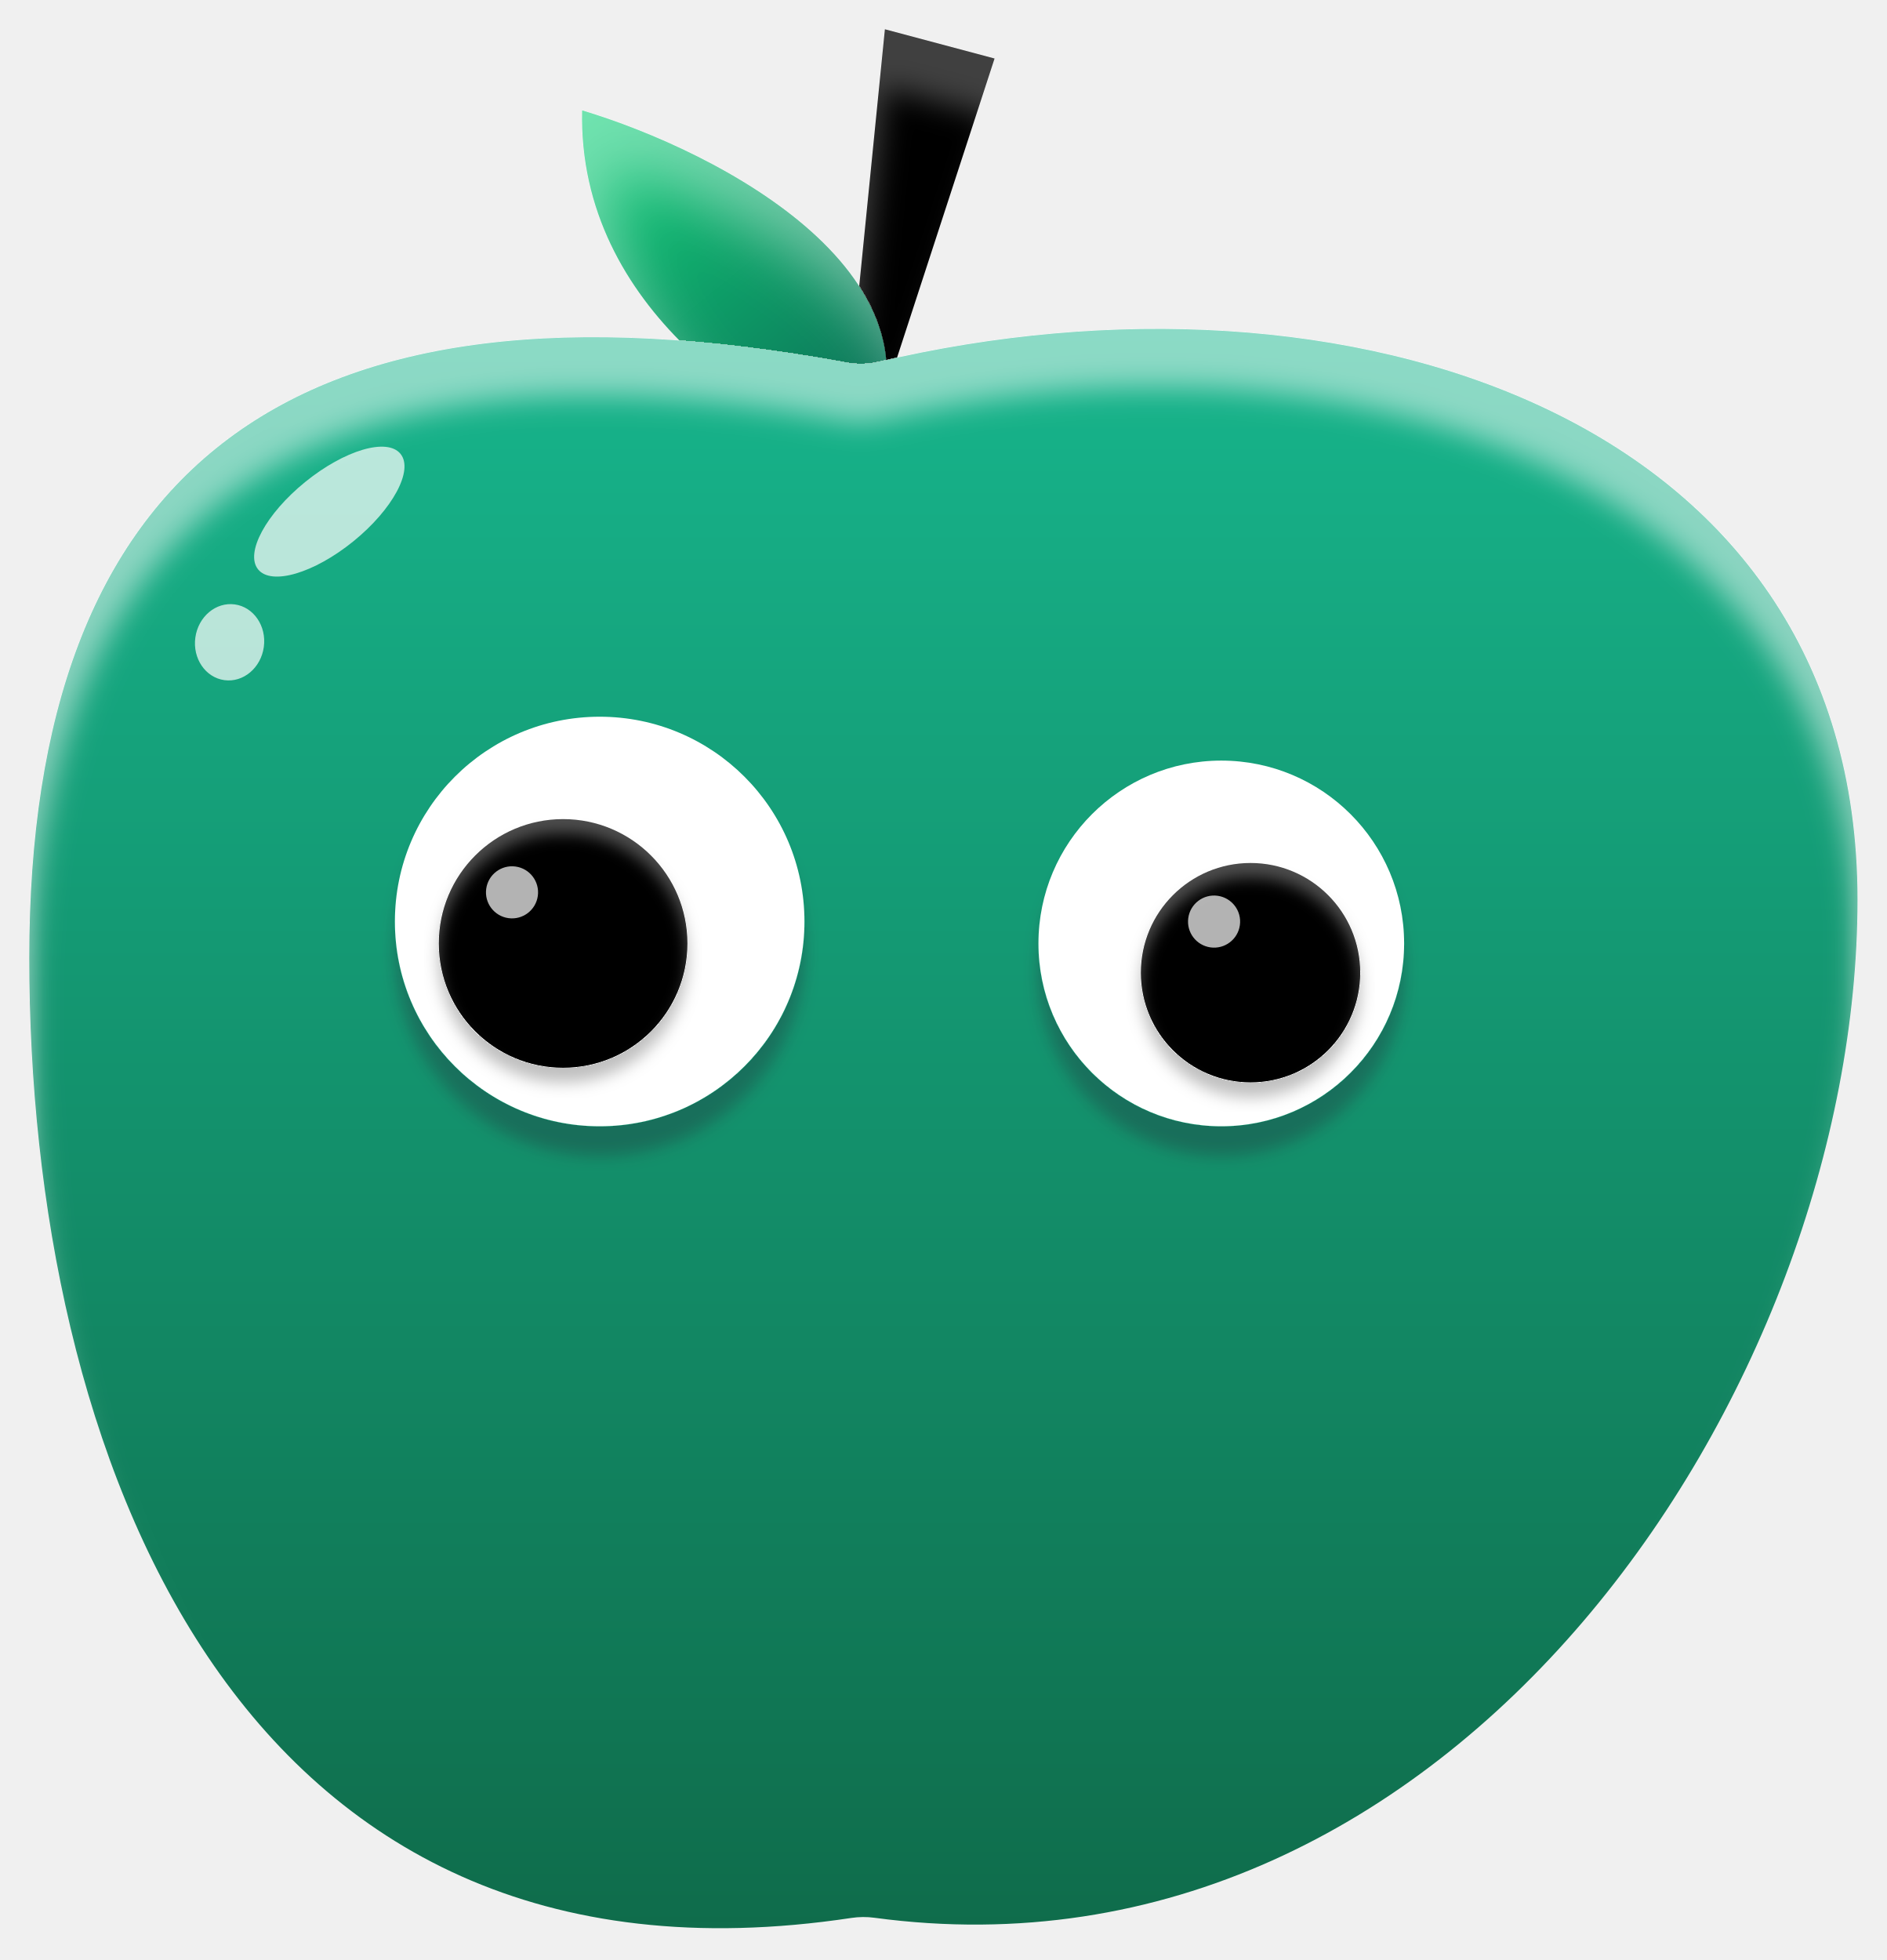
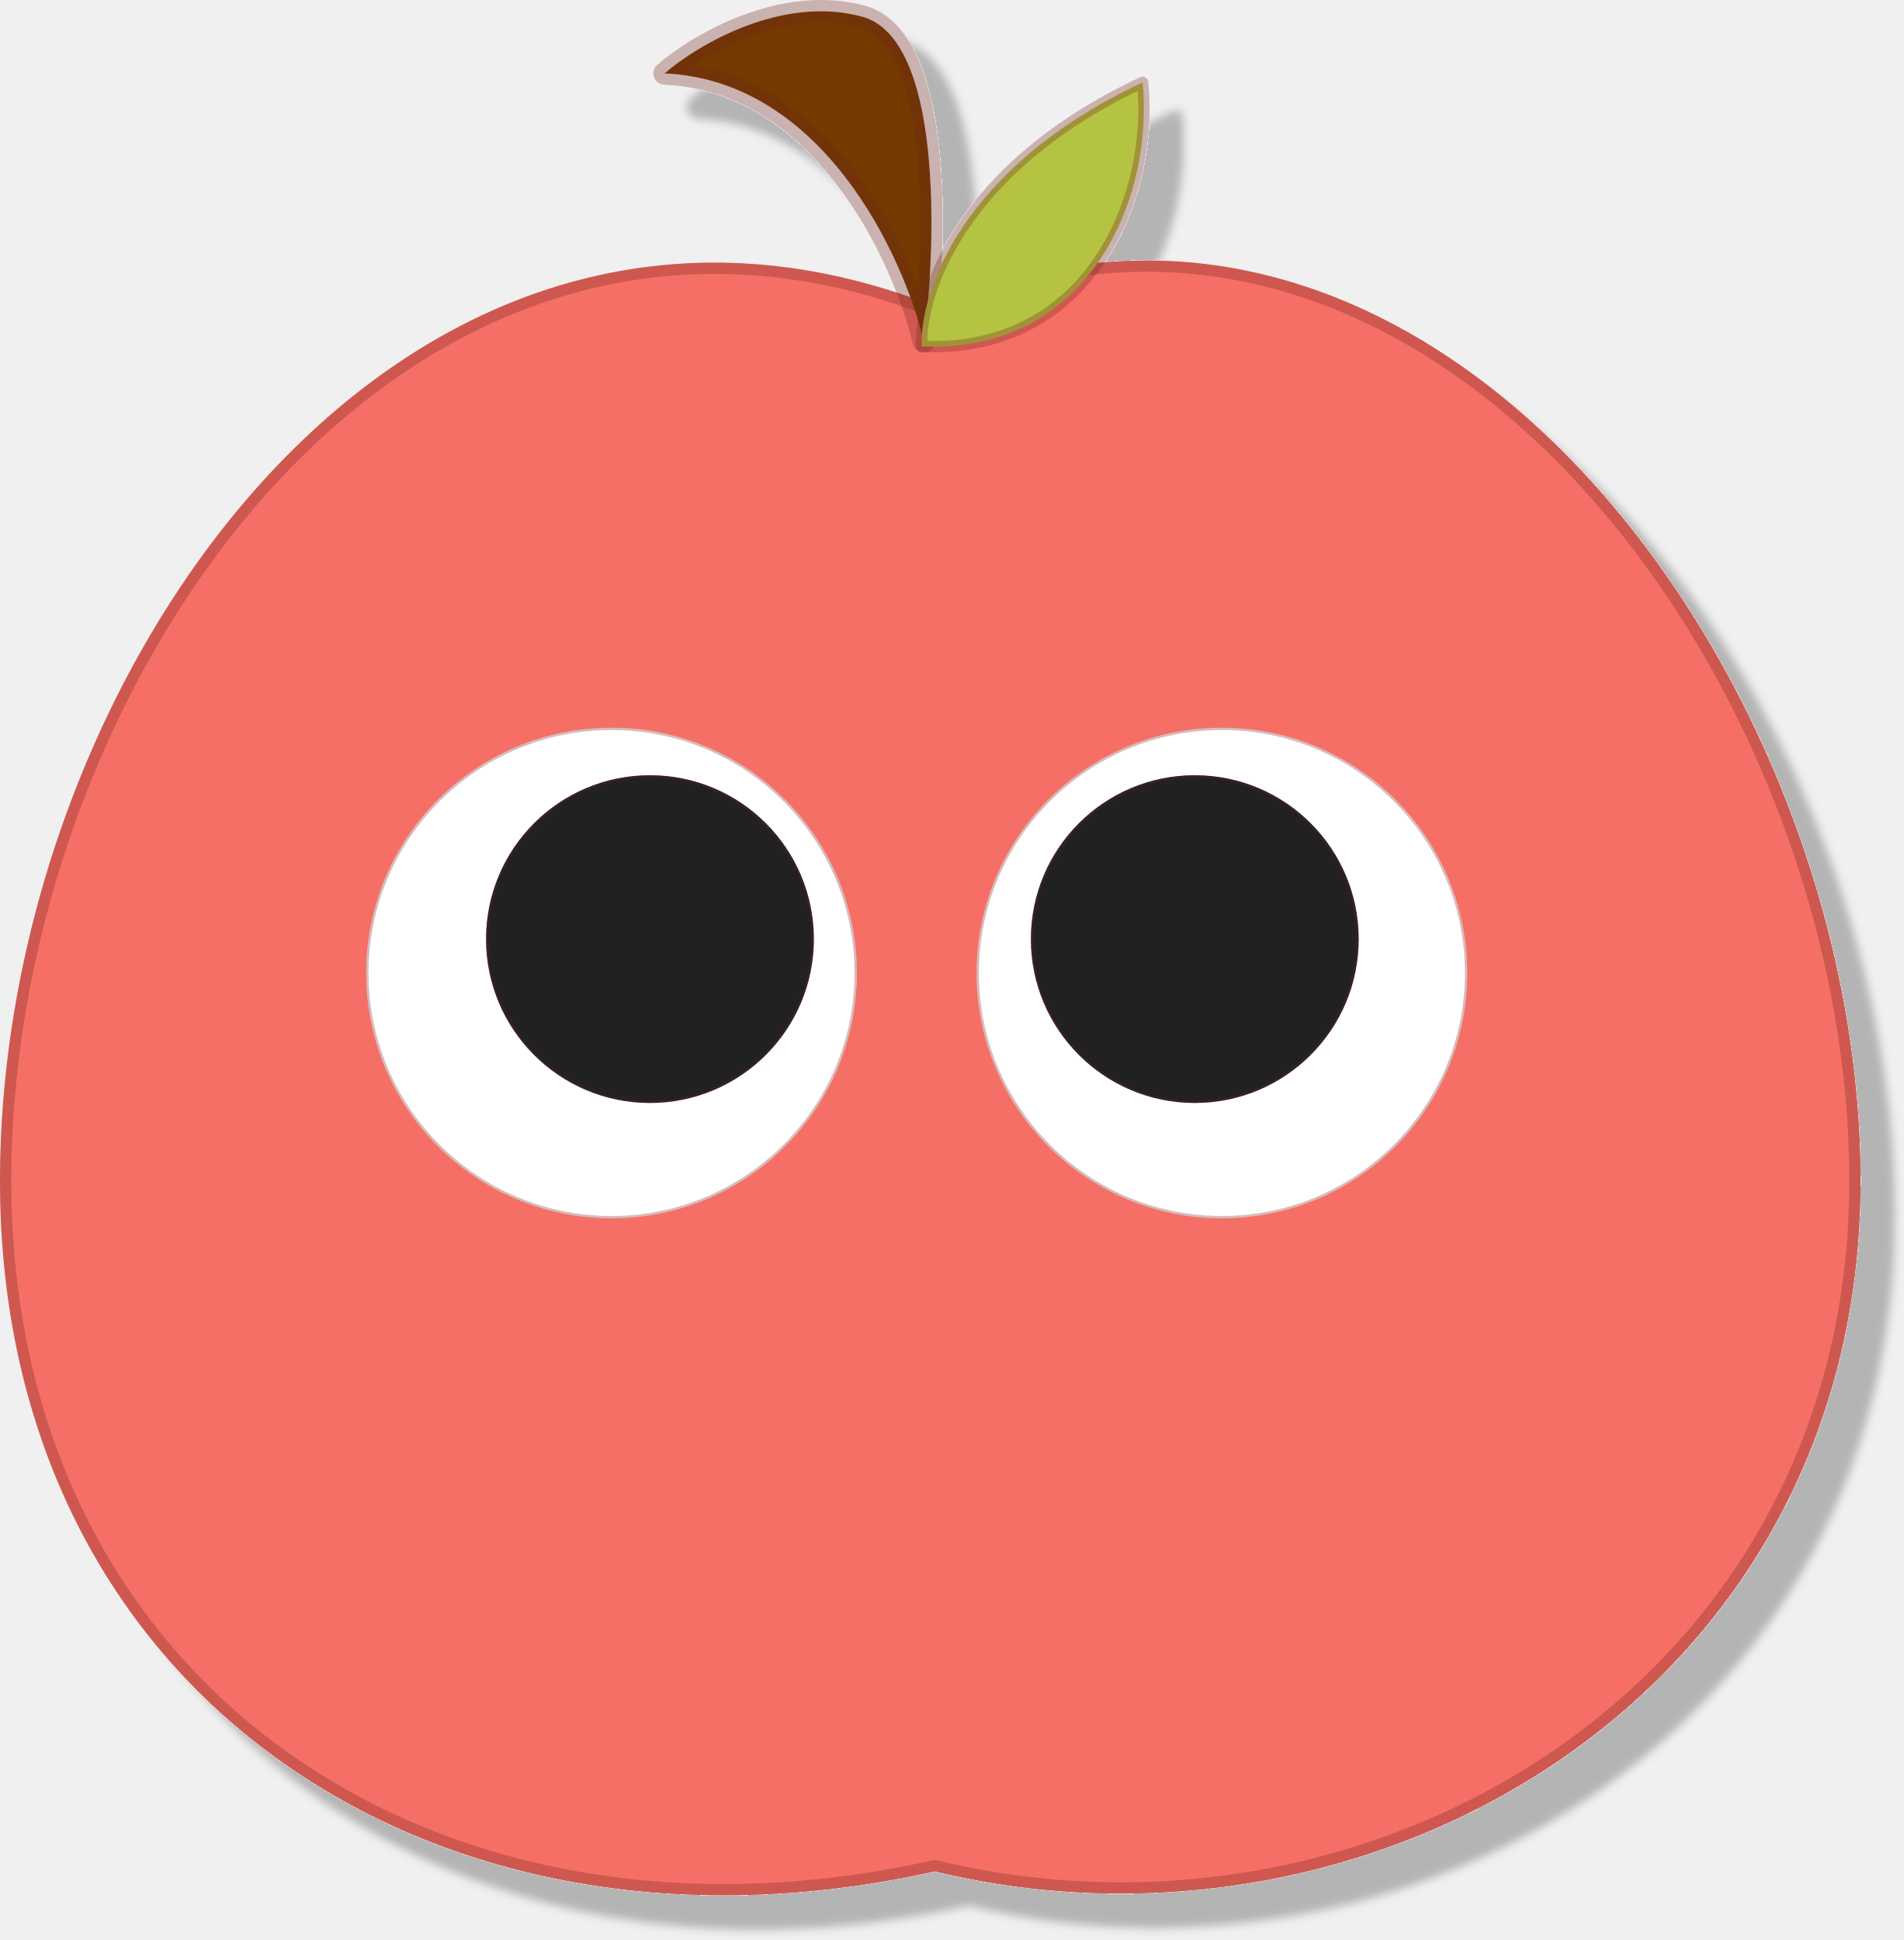
- <svg xmlns="http://www.w3.org/2000/svg" width="129" height="134" viewBox="0 0 129 134" fill="none">
-   <g filter="url(#filter0_i_320_123)">
-     <path d="M60.5 2L58 27H60.5L68 4L60.5 2Z" fill="black" />
+ <svg xmlns="http://www.w3.org/2000/svg" width="780" height="795" viewBox="0 0 780 795" fill="none">
+   <g filter="url(#filter0_d_343_2)">
+     <path d="M762.262 483.94C762.262 694.433 562.203 810.425 382.983 766.894C178.293 812.741 0 694.433 0 483.94C0 273.447 167.179 40.753 382.983 125.501C583.969 37.975 762.262 273.447 762.262 483.94Z" fill="#F66F66" />
+     <path d="M383.908 127.624C483.244 84.365 577.06 120.792 646.304 194.548C715.595 268.355 759.946 379.279 759.946 483.939C759.946 692.625 561.606 807.897 383.53 764.644L383.005 764.516L382.478 764.634C280.682 787.434 185.629 769.382 116.079 719.66C46.564 669.963 2.315 588.484 2.315 483.939C2.316 379.24 43.914 269.019 112.26 195.583C180.529 122.23 275.305 85.703 382.137 127.656L383.029 128.006L383.908 127.624Z" stroke="#6F221D" stroke-opacity="0.3" stroke-width="4.631" />
+     <circle cx="250.537" cy="398.729" r="100.493" fill="white" />
+     <circle cx="250.537" cy="398.729" r="100.03" stroke="#6F221D" stroke-opacity="0.3" stroke-width="0.926" />
+     <circle cx="500.611" cy="398.729" r="100.493" fill="white" />
+     <circle cx="500.611" cy="398.729" r="100.03" stroke="#6F221D" stroke-opacity="0.3" stroke-width="0.926" />
+     <circle cx="489.496" cy="384.836" r="67.15" fill="#212121" />
+     <circle cx="489.496" cy="384.836" r="66.686" stroke="#6F221D" stroke-opacity="0.3" stroke-width="0.926" />
+     <circle cx="266.282" cy="384.836" r="67.15" fill="#212121" />
+     <circle cx="266.282" cy="384.836" r="66.686" stroke="#6F221D" stroke-opacity="0.3" stroke-width="0.926" />
+     <path d="M272.302 30.068C336.966 33.045 370.038 104.501 378.49 139.857C383.773 99.229 386.098 15.739 353.132 6.807C320.166 -2.125 285.51 18.593 272.302 30.068Z" fill="#753A00" stroke="#6F221D" stroke-opacity="0.3" stroke-width="9.262" stroke-linecap="round" stroke-linejoin="round" />
+     <path d="M377.632 141.952C376.674 120.465 393.429 68.741 468.116 33.743C472.825 79.654 447.289 144.965 377.632 141.952Z" fill="#B5C343" stroke="#6F221D" stroke-opacity="0.3" stroke-width="4.631" stroke-linecap="round" stroke-linejoin="round" />
  </g>
-   <g filter="url(#filter1_i_320_123)">
-     <path d="M59.045 31.203C52.498 29.009 39.483 21.206 39.798 7.543C49.06 10.321 65.878 18.941 59.045 31.203Z" fill="url(#paint0_linear_320_123)" />
-   </g>
-   <g filter="url(#filter2_i_320_123)">
-     <path d="M127 61.5C127 94.969 99.365 136.454 59.783 131.112C59.269 131.042 58.724 131.046 58.212 131.124C15.829 137.524 2 98.983 2 65.5C2 32.129 19.661 17.772 57.899 24.793C58.615 24.924 59.366 24.906 60.074 24.739C91.8 17.244 127 28.187 127 61.5Z" fill="url(#paint1_linear_320_123)" />
-   </g>
-   <g filter="url(#filter3_d_320_123)">
-     <circle cx="41" cy="63" r="14" fill="white" />
-   </g>
-   <g filter="url(#filter4_d_320_123)">
-     <circle cx="83.5" cy="64.5" r="12.5" fill="white" />
-   </g>
-   <g filter="url(#filter5_di_320_123)">
-     <circle cx="38.5" cy="64.5" r="8.5" fill="black" />
-   </g>
-   <g filter="url(#filter6_di_320_123)">
-     <circle cx="85.5" cy="66.5" r="7.5" fill="black" />
-   </g>
-   <ellipse cx="22.515" cy="34.979" rx="6.269" ry="2.613" transform="rotate(-39.054 22.5146 34.979)" fill="white" fill-opacity="0.7" />
-   <ellipse cx="15.697" cy="43.91" rx="2.363" ry="2.613" transform="rotate(-172.182 15.6968 43.9103)" fill="white" fill-opacity="0.7" />
-   <ellipse cx="35.007" cy="61.007" rx="1.781" ry="1.781" transform="rotate(-172.182 35.0069 61.0069)" fill="white" fill-opacity="0.7" />
-   <ellipse cx="83.007" cy="63.007" rx="1.781" ry="1.781" transform="rotate(-172.182 83.0069 63.0069)" fill="white" fill-opacity="0.7" />
  <defs>
-     <filter id="filter0_i_320_123" x="58" y="2" width="10" height="27" filterUnits="userSpaceOnUse" color-interpolation-filters="sRGB">
-       <feFlood flood-opacity="0" result="BackgroundImageFix" />
-       <feBlend mode="normal" in="SourceGraphic" in2="BackgroundImageFix" result="shape" />
-       <feColorMatrix in="SourceAlpha" type="matrix" values="0 0 0 0 0 0 0 0 0 0 0 0 0 0 0 0 0 0 127 0" result="hardAlpha" />
-       <feOffset dy="4" />
-       <feGaussianBlur stdDeviation="1" />
-       <feComposite in2="hardAlpha" operator="arithmetic" k2="-1" k3="1" />
-       <feColorMatrix type="matrix" values="0 0 0 0 1 0 0 0 0 1 0 0 0 0 1 0 0 0 0.25 0" />
-       <feBlend mode="normal" in2="shape" result="effect1_innerShadow_320_123" />
-     </filter>
-     <filter id="filter1_i_320_123" x="39.792" y="7.543" width="22.845" height="27.66" filterUnits="userSpaceOnUse" color-interpolation-filters="sRGB">
-       <feFlood flood-opacity="0" result="BackgroundImageFix" />
-       <feBlend mode="normal" in="SourceGraphic" in2="BackgroundImageFix" result="shape" />
-       <feColorMatrix in="SourceAlpha" type="matrix" values="0 0 0 0 0 0 0 0 0 0 0 0 0 0 0 0 0 0 127 0" result="hardAlpha" />
-       <feOffset dx="2" dy="4" />
-       <feGaussianBlur stdDeviation="2" />
-       <feComposite in2="hardAlpha" operator="arithmetic" k2="-1" k3="1" />
-       <feColorMatrix type="matrix" values="0 0 0 0 1 0 0 0 0 1 0 0 0 0 1 0 0 0 0.4 0" />
-       <feBlend mode="normal" in2="shape" result="effect1_innerShadow_320_123" />
-     </filter>
-     <filter id="filter2_i_320_123" x="2" y="22.486" width="125" height="111.34" filterUnits="userSpaceOnUse" color-interpolation-filters="sRGB">
-       <feFlood flood-opacity="0" result="BackgroundImageFix" />
-       <feBlend mode="normal" in="SourceGraphic" in2="BackgroundImageFix" result="shape" />
-       <feColorMatrix in="SourceAlpha" type="matrix" values="0 0 0 0 0 0 0 0 0 0 0 0 0 0 0 0 0 0 127 0" result="hardAlpha" />
-       <feOffset dy="4" />
-       <feGaussianBlur stdDeviation="1" />
-       <feComposite in2="hardAlpha" operator="arithmetic" k2="-1" k3="1" />
-       <feColorMatrix type="matrix" values="0 0 0 0 1 0 0 0 0 1 0 0 0 0 1 0 0 0 0.5 0" />
-       <feBlend mode="normal" in2="shape" result="effect1_innerShadow_320_123" />
-     </filter>
-     <filter id="filter3_d_320_123" x="26" y="49" width="30" height="31" filterUnits="userSpaceOnUse" color-interpolation-filters="sRGB">
+     <filter id="filter0_d_343_2" x="0" y="0" width="779.86" height="794.301" filterUnits="userSpaceOnUse" color-interpolation-filters="sRGB">
      <feFlood flood-opacity="0" result="BackgroundImageFix" />
      <feColorMatrix in="SourceAlpha" type="matrix" values="0 0 0 0 0 0 0 0 0 0 0 0 0 0 0 0 0 0 127 0" result="hardAlpha" />
-       <feOffset dy="2" />
-       <feGaussianBlur stdDeviation="0.5" />
-       <feComposite in2="hardAlpha" operator="out" />
-       <feColorMatrix type="matrix" values="0 0 0 0 0.163 0 0 0 0 0.039 0 0 0 0 0.154 0 0 0 0.25 0" />
-       <feBlend mode="normal" in2="BackgroundImageFix" result="effect1_dropShadow_320_123" />
-       <feBlend mode="normal" in="SourceGraphic" in2="effect1_dropShadow_320_123" result="shape" />
-     </filter>
-     <filter id="filter4_d_320_123" x="70" y="52" width="27" height="28" filterUnits="userSpaceOnUse" color-interpolation-filters="sRGB">
-       <feFlood flood-opacity="0" result="BackgroundImageFix" />
-       <feColorMatrix in="SourceAlpha" type="matrix" values="0 0 0 0 0 0 0 0 0 0 0 0 0 0 0 0 0 0 127 0" result="hardAlpha" />
-       <feOffset dy="2" />
-       <feGaussianBlur stdDeviation="0.5" />
-       <feComposite in2="hardAlpha" operator="out" />
-       <feColorMatrix type="matrix" values="0 0 0 0 0.163 0 0 0 0 0.039 0 0 0 0 0.154 0 0 0 0.25 0" />
-       <feBlend mode="normal" in2="BackgroundImageFix" result="effect1_dropShadow_320_123" />
-       <feBlend mode="normal" in="SourceGraphic" in2="effect1_dropShadow_320_123" result="shape" />
-     </filter>
-     <filter id="filter5_di_320_123" x="29" y="56" width="19" height="19" filterUnits="userSpaceOnUse" color-interpolation-filters="sRGB">
-       <feFlood flood-opacity="0" result="BackgroundImageFix" />
-       <feColorMatrix in="SourceAlpha" type="matrix" values="0 0 0 0 0 0 0 0 0 0 0 0 0 0 0 0 0 0 127 0" result="hardAlpha" />
-       <feOffset dy="1" />
-       <feGaussianBlur stdDeviation="0.5" />
+       <feOffset dx="13.893" dy="13.893" />
+       <feGaussianBlur stdDeviation="1.852" />
      <feComposite in2="hardAlpha" operator="out" />
      <feColorMatrix type="matrix" values="0 0 0 0 0 0 0 0 0 0 0 0 0 0 0 0 0 0 0.25 0" />
-       <feBlend mode="normal" in2="BackgroundImageFix" result="effect1_dropShadow_320_123" />
-       <feBlend mode="normal" in="SourceGraphic" in2="effect1_dropShadow_320_123" result="shape" />
-       <feColorMatrix in="SourceAlpha" type="matrix" values="0 0 0 0 0 0 0 0 0 0 0 0 0 0 0 0 0 0 127 0" result="hardAlpha" />
-       <feOffset dy="1" />
-       <feGaussianBlur stdDeviation="0.5" />
-       <feComposite in2="hardAlpha" operator="arithmetic" k2="-1" k3="1" />
-       <feColorMatrix type="matrix" values="0 0 0 0 1 0 0 0 0 1 0 0 0 0 1 0 0 0 0.3 0" />
-       <feBlend mode="normal" in2="shape" result="effect2_innerShadow_320_123" />
+       <feBlend mode="normal" in2="BackgroundImageFix" result="effect1_dropShadow_343_2" />
+       <feBlend mode="normal" in="SourceGraphic" in2="effect1_dropShadow_343_2" result="shape" />
    </filter>
-     <filter id="filter6_di_320_123" x="77" y="59" width="17" height="17" filterUnits="userSpaceOnUse" color-interpolation-filters="sRGB">
-       <feFlood flood-opacity="0" result="BackgroundImageFix" />
-       <feColorMatrix in="SourceAlpha" type="matrix" values="0 0 0 0 0 0 0 0 0 0 0 0 0 0 0 0 0 0 127 0" result="hardAlpha" />
-       <feOffset dy="1" />
-       <feGaussianBlur stdDeviation="0.5" />
-       <feComposite in2="hardAlpha" operator="out" />
-       <feColorMatrix type="matrix" values="0 0 0 0 0 0 0 0 0 0 0 0 0 0 0 0 0 0 0.25 0" />
-       <feBlend mode="normal" in2="BackgroundImageFix" result="effect1_dropShadow_320_123" />
-       <feBlend mode="normal" in="SourceGraphic" in2="effect1_dropShadow_320_123" result="shape" />
-       <feColorMatrix in="SourceAlpha" type="matrix" values="0 0 0 0 0 0 0 0 0 0 0 0 0 0 0 0 0 0 127 0" result="hardAlpha" />
-       <feOffset dy="1" />
-       <feGaussianBlur stdDeviation="0.5" />
-       <feComposite in2="hardAlpha" operator="arithmetic" k2="-1" k3="1" />
-       <feColorMatrix type="matrix" values="0 0 0 0 1 0 0 0 0 1 0 0 0 0 1 0 0 0 0.3 0" />
-       <feBlend mode="normal" in2="shape" result="effect2_innerShadow_320_123" />
-     </filter>
-     <linearGradient id="paint0_linear_320_123" x1="40.691" y1="6.816" x2="59.939" y2="30.476" gradientUnits="userSpaceOnUse">
-       <stop stop-color="#0FD27A" />
-       <stop offset="1" stop-color="#0C6B55" />
-     </linearGradient>
-     <linearGradient id="paint1_linear_320_123" x1="64.5" y1="22.486" x2="64.5" y2="131.827" gradientUnits="userSpaceOnUse">
-       <stop stop-color="#17B58C" />
-       <stop offset="1" stop-color="#0F6C4B" />
-     </linearGradient>
  </defs>
</svg>
